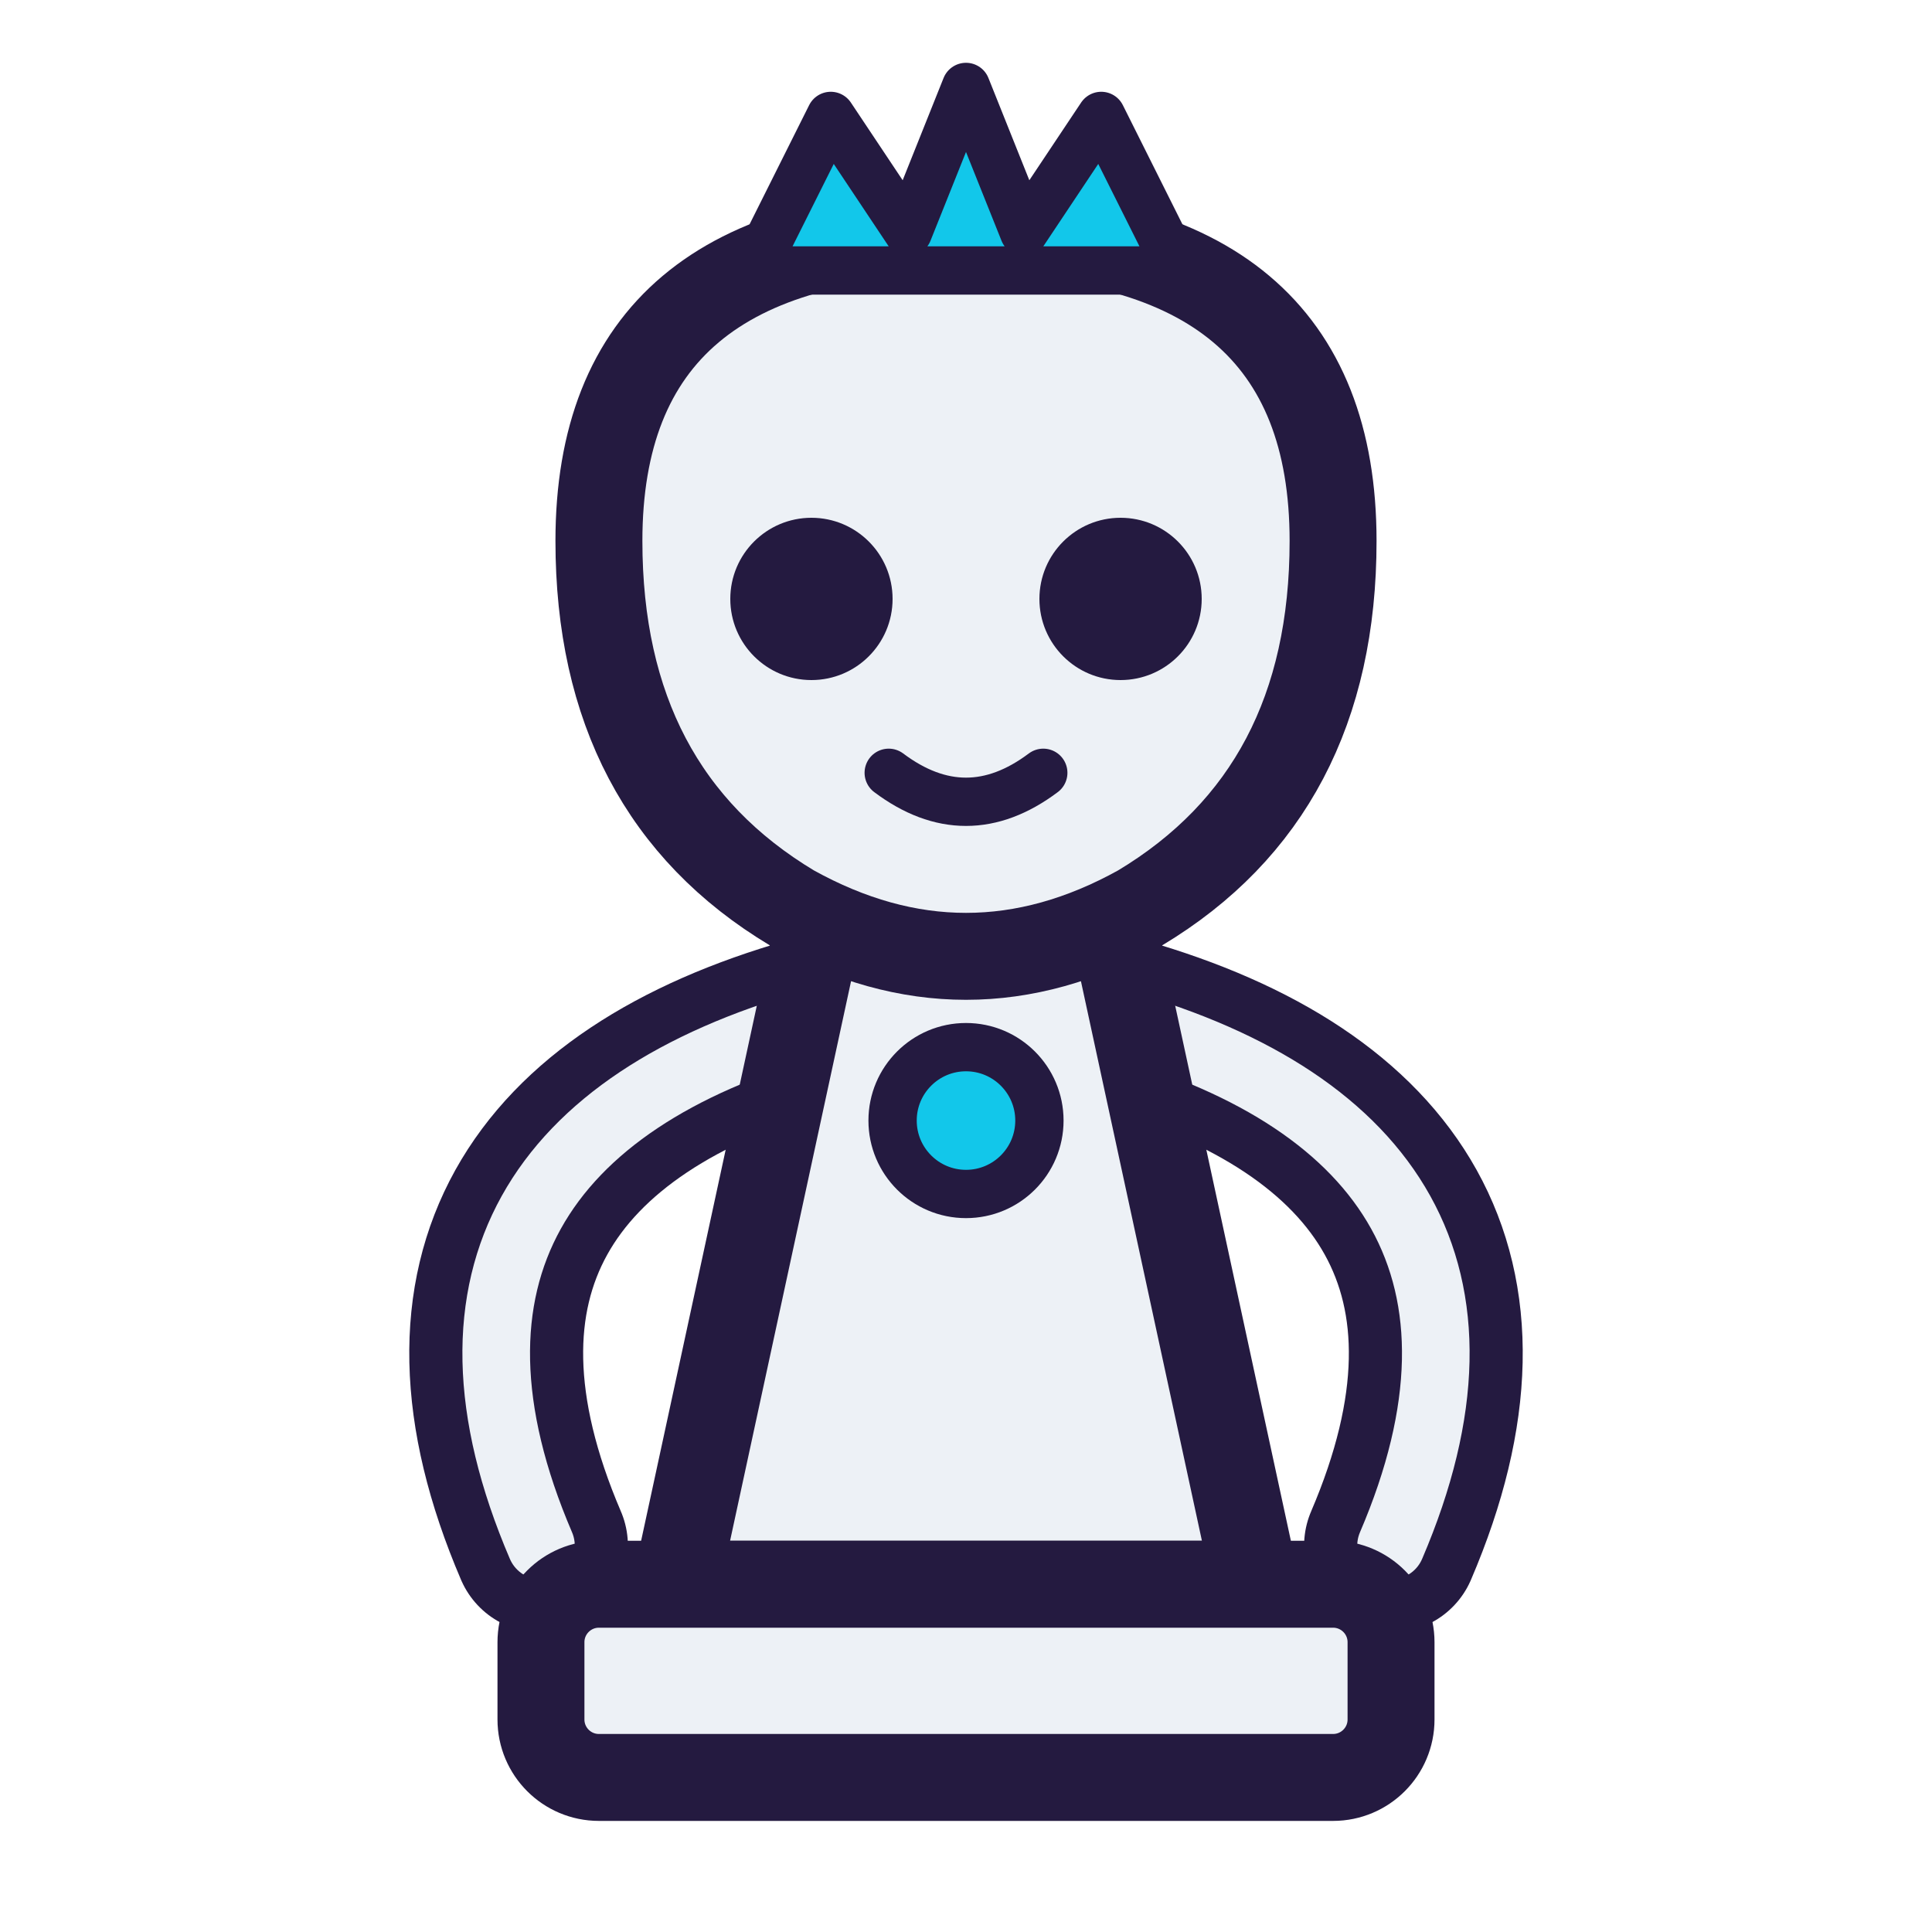
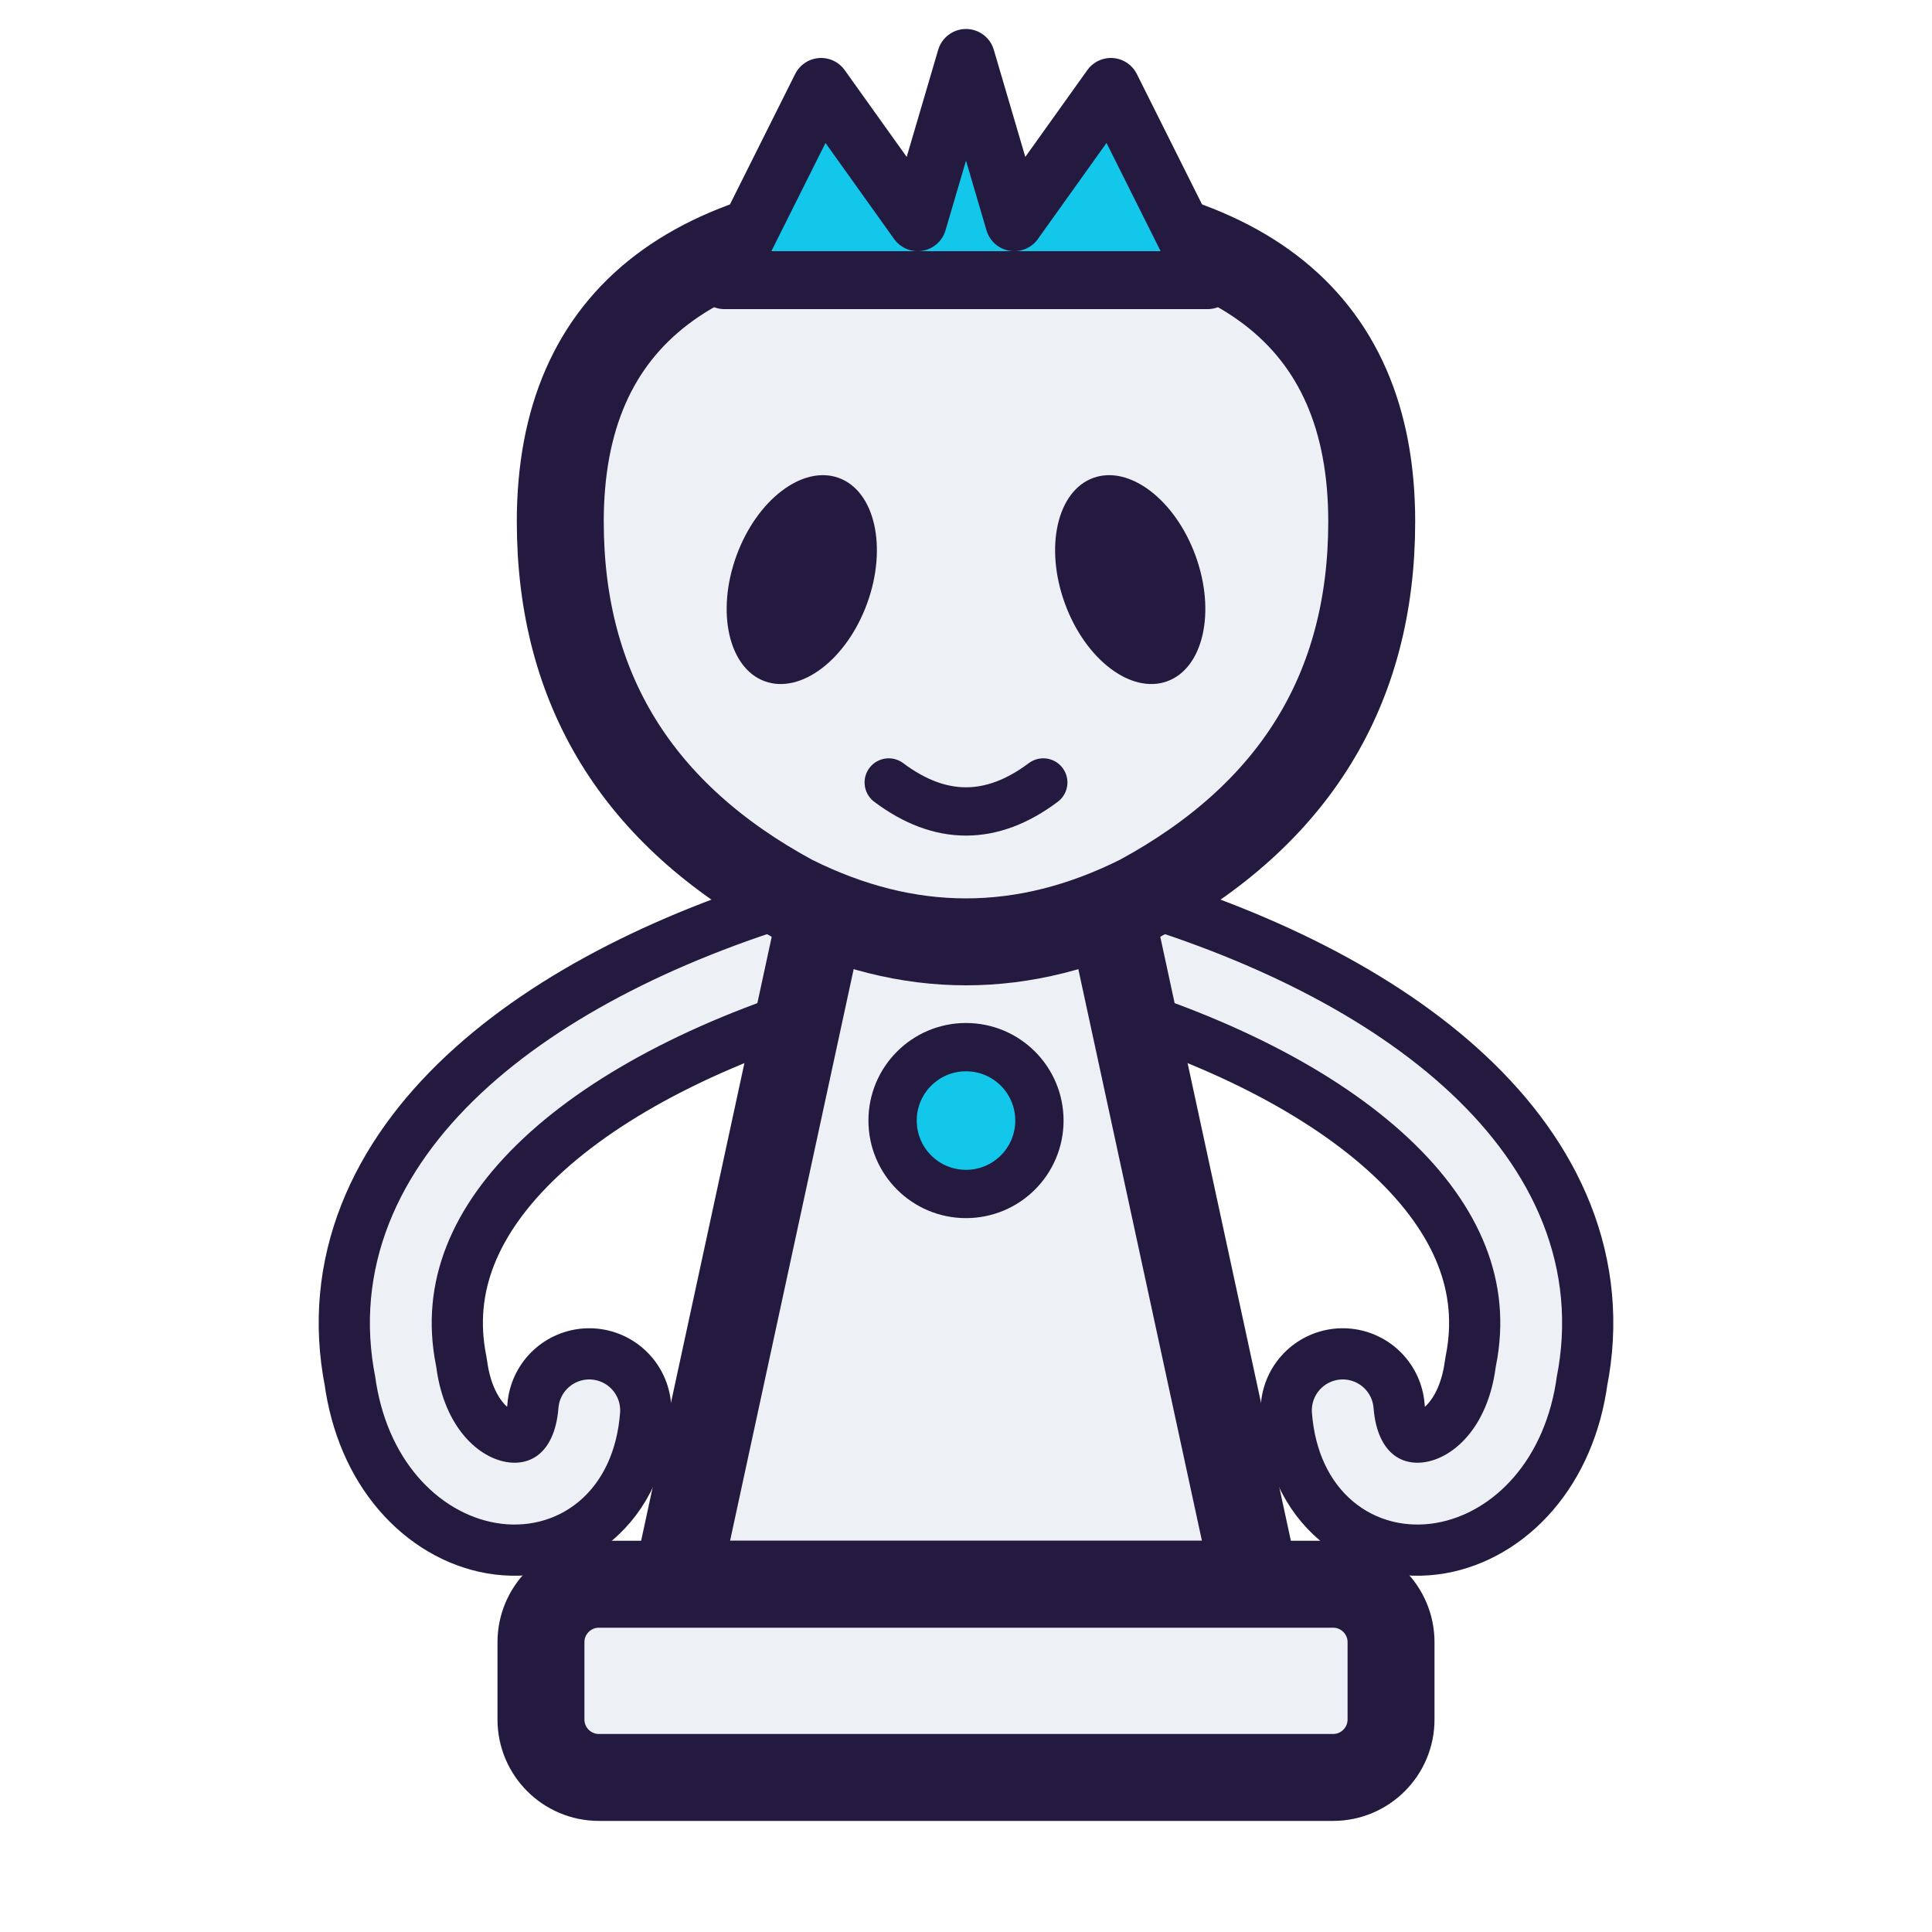
<svg xmlns="http://www.w3.org/2000/svg" viewBox="0 0 100 100">
  <g stroke-linecap="round" stroke-linejoin="round">
-     <path d="M42,53 C28,57 22,66 28,80" fill="none" stroke="#241a40" stroke-width="9" />
-     <path d="M58,53 C72,57 78,66 72,80" fill="none" stroke="#241a40" stroke-width="9" />
-     <path d="M42,53 C28,57 22,66 28,80" fill="none" stroke="#edf1f6" stroke-width="3.5" />
-     <path d="M58,53 C72,57 78,66 72,80" fill="none" stroke="#edf1f6" stroke-width="3.5" />
+     <path d="M43,49 C29,53 19,61 21,71 C22,78.5 30,79.5 30.5,73" fill="none" stroke="#241a40" stroke-width="8.5" />
+     <path d="M57,49 C71,53 81,61 79,71 C78,78.5 70,79.5 69.5,73" fill="none" stroke="#241a40" stroke-width="8.5" />
+     <path d="M43,49 C29,53 19,61 21,71 C22,78.5 30,79.5 30.5,73" fill="none" stroke="#edf1f6" stroke-width="3.2" />
+     <path d="M57,49 C71,53 81,61 79,71 C78,78.5 70,79.5 69.5,73" fill="none" stroke="#edf1f6" stroke-width="3.2" />
    <path d="M43,45 L35,82 L65,82 L57,45 Z" fill="#edf1f6" stroke="#241a40" stroke-width="4.5" />
-     <path d="M31,28 Q31,12 50,12 Q69,12 69,28 Q69,41 59,47 Q50,52 41,47 Q31,41 31,28 Z" fill="#edf1f6" stroke="#241a40" stroke-width="4.5" />
-     <path d="M39,14 L43,6 L47,12 L50,4.5 L53,12 L57,6 L61,14 Z" fill="#12c7ea" stroke="#241a40" stroke-width="2.5" />
-     <circle cx="42" cy="31" r="4.2" fill="#241a40" />
-     <circle cx="58" cy="31" r="4.2" fill="#241a40" />
-     <path d="M46,40 Q50,43 54,40" fill="none" stroke="#241a40" stroke-width="2.5" />
+     <path d="M29,27 Q29,11 50,11 Q71,11 71,27 Q71,40 59,46.5 Q50,51 41,46.5 Q29,40 29,27 Z" fill="#edf1f6" stroke="#241a40" stroke-width="4.5" />
+     <path d="M37.5,14.5 L42.5,4.5 L47.5,11.5 L50,3 L52.5,11.5 L57.5,4.5 L62.5,14.5 Z" fill="#12c7ea" stroke="#241a40" stroke-width="3" />
+     <ellipse cx="41.5" cy="30" rx="3.6" ry="5.6" transform="rotate(20 41.5 30)" fill="#241a40" />
+     <ellipse cx="58.5" cy="30" rx="3.6" ry="5.6" transform="rotate(-20 58.5 30)" fill="#241a40" />
+     <path d="M46,40.5 Q50,43.5 54,40.5" fill="none" stroke="#241a40" stroke-width="2.5" />
    <circle cx="50" cy="58" r="3.8" fill="#12c7ea" stroke="#241a40" stroke-width="2.5" />
    <rect x="28" y="82" width="44" height="10" rx="3" fill="#edf1f6" stroke="#241a40" stroke-width="4.5" />
  </g>
</svg>
